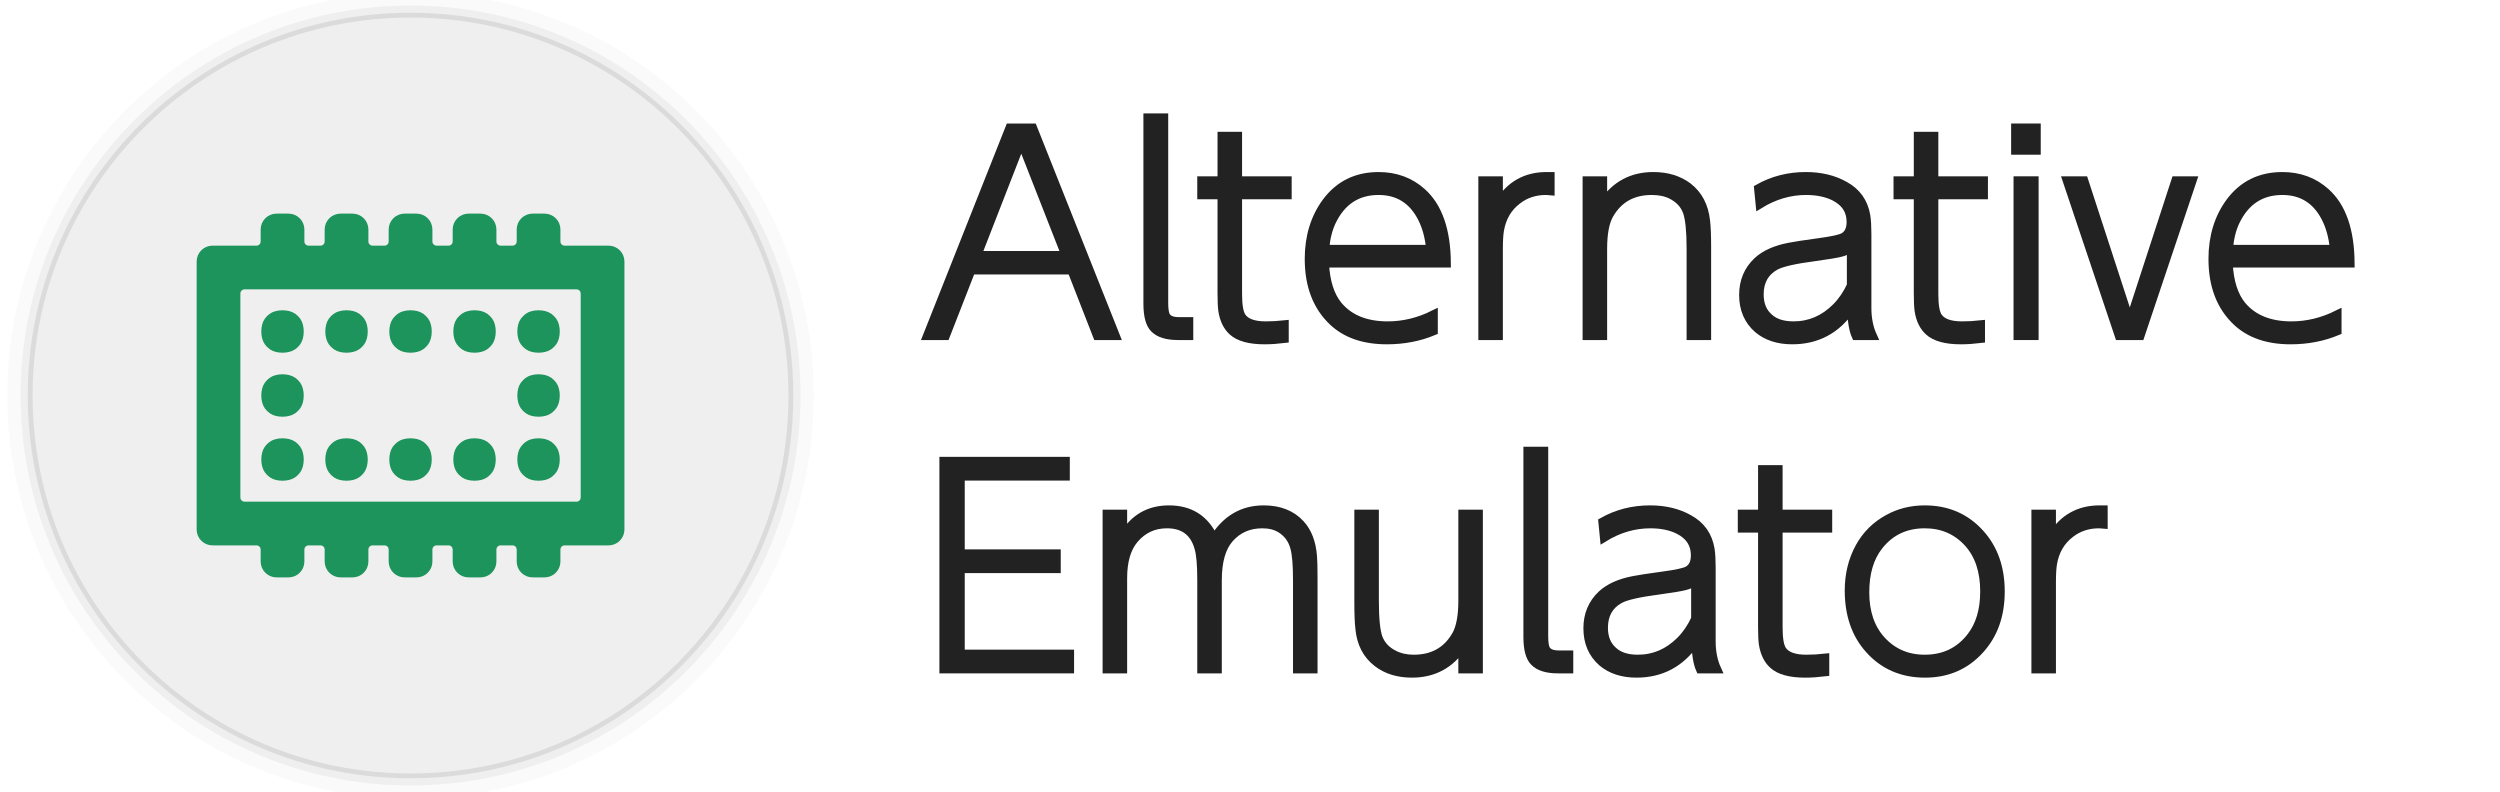
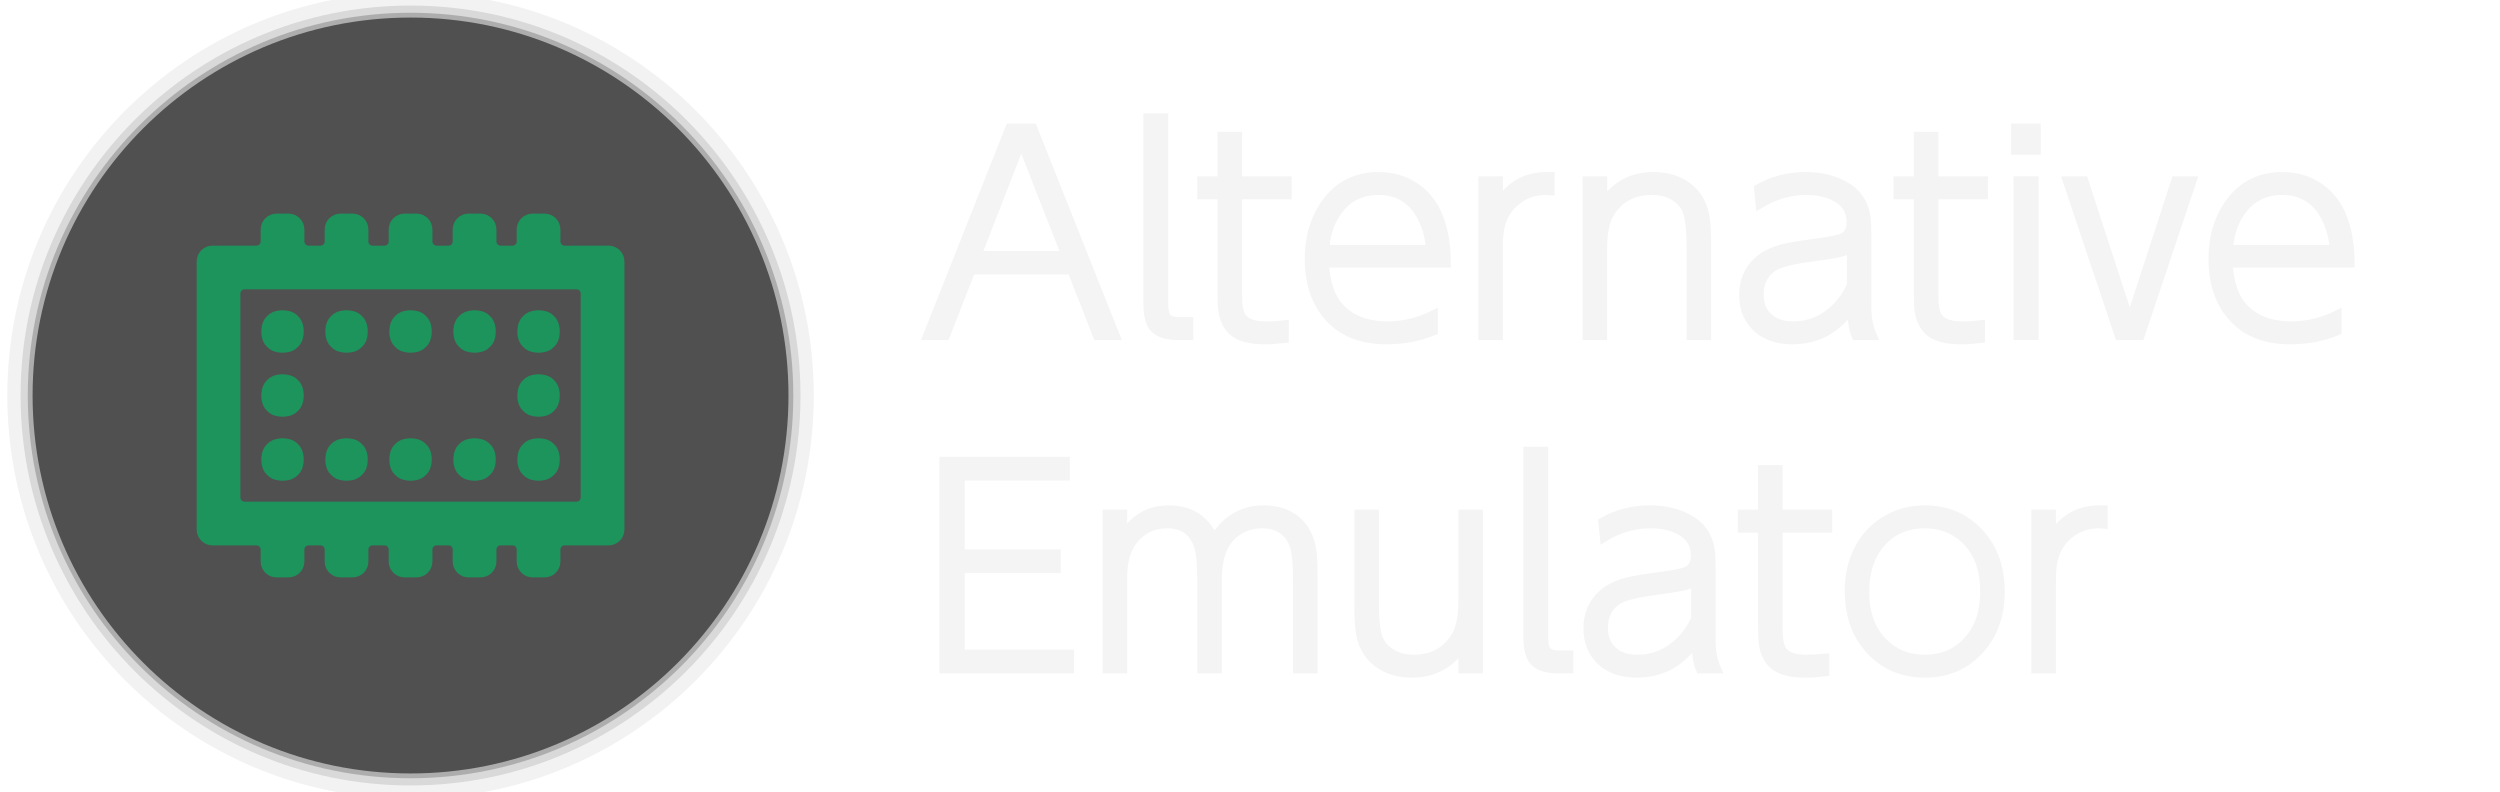
<svg xmlns="http://www.w3.org/2000/svg" width="1024" height="324" viewBox="0 0 661.458 209.021" version="1.1" id="svg83">
  <g id="layer1" style="opacity:1">
-     <circle id="path31-3" cx="108.621" cy="104.51" style="fill:#a1a1a1;fill-opacity:0.25;stroke-width:0.306" r="101.271" />
+     <circle id="path31-3" cx="108.621" cy="104.51" style="fill:#2d2d2d;fill-opacity:0.25;stroke-width:0.306" r="101.271" />
  </g>
  <g id="g880" style="opacity:1">
-     <circle id="circle878" cx="108.621" cy="104.51" style="fill:#a1a1a1;fill-opacity:0.125;stroke-width:0.312" r="103.172" />
+     <circle id="circle878" cx="108.621" cy="104.51" style="fill:#2d2d2d;fill-opacity:0.125;stroke-width:0.312" r="103.172" />
  </g>
  <g id="g884" style="opacity:1">
-     <circle id="circle882" cx="108.621" cy="104.51" style="fill:#a1a1a1;fill-opacity:0.062;stroke-width:0.323" r="106.686" />
+     <circle id="circle882" cx="108.621" cy="104.51" style="fill:#2d2d2d;fill-opacity:0.062;stroke-width:0.323" r="106.686" />
  </g>
  <g id="layer3" style="opacity:1" />
  <g id="layer2" style="opacity:1" />
  <g id="layer4">
    <g aria-label="Alternative Emulator " id="text867" style="font-size:63.5px;line-height:1.25;font-family:'Nintendo Switch UI';-inkscape-font-specification:'Nintendo Switch UI';stroke-width:2.117;stroke-miterlimit:4;stroke-dasharray:none">
-       <path d="M 283.475,71.42 H 257.017 l -6.773,17.357 h -5.009 l 21.872,-55.174 h 6.209 l 21.943,55.174 h -5.009 z M 281.853,67.328 270.211,37.624 258.64,67.328 Z" style="font-size:70.556px;fill:#222222;fill-opacity:1;stroke:#222222;stroke-width:2.117;stroke-miterlimit:4;stroke-dasharray:none;stroke-opacity:1" id="path916" />
-       <path d="m 314.661,84.825 v 3.951 h -2.963 q -4.445,0 -6.35,-1.976 -1.764,-1.764 -1.764,-6.632 V 30.921 h 4.445 v 49.036 q 0,2.822 0.635,3.669 0.847,1.199 3.175,1.199 z" style="font-size:70.556px;fill:#222222;fill-opacity:1;stroke:#222222;stroke-width:2.117;stroke-miterlimit:4;stroke-dasharray:none;stroke-opacity:1" id="path918" />
-       <path d="M 323.198,47.572 V 35.789 h 4.374 v 11.783 h 13.123 v 3.951 h -13.123 v 26.106 q 0,4.586 1.058,6.068 1.552,2.258 6.279,2.258 2.469,0 5.009,-0.282 v 3.881 q -2.893,0.353 -5.292,0.353 -5.997,0 -8.537,-2.328 -2.117,-1.905 -2.681,-5.503 -0.212,-1.482 -0.212,-4.586 V 51.523 h -5.362 v -3.951 z" style="font-size:70.556px;fill:#222222;fill-opacity:1;stroke:#222222;stroke-width:2.117;stroke-miterlimit:4;stroke-dasharray:none;stroke-opacity:1" id="path920" />
-       <path d="m 379.36,87.507 q -5.715,2.399 -12.418,2.399 -9.102,0 -14.323,-4.939 -6.35,-5.997 -6.35,-16.581 0,-8.89 4.657,-15.169 5.08,-6.773 13.829,-6.773 6.773,0 11.501,4.233 6.491,5.786 6.562,18.909 h -32.244 q 0.353,7.197 3.528,11.077 4.445,5.292 13.053,5.292 6.279,0 12.206,-2.963 z M 350.644,65.705 h 27.728 q -0.423,-4.798 -2.328,-8.396 -3.669,-6.914 -11.289,-6.914 -8.537,0 -12.418,8.255 -1.411,3.104 -1.693,7.056 z" style="font-size:70.556px;fill:#222222;fill-opacity:1;stroke:#222222;stroke-width:2.117;stroke-miterlimit:4;stroke-dasharray:none;stroke-opacity:1" id="path922" />
-       <path d="m 396.576,88.777 h -4.374 V 47.572 h 4.374 v 5.997 q 4.374,-7.126 12.629,-7.126 0.423,0 1.058,0 v 4.022 q -0.706,-0.071 -1.199,-0.071 -4.374,0 -7.549,2.469 -3.81,2.893 -4.657,7.973 -0.282,1.693 -0.282,4.868 z" style="font-size:70.556px;fill:#222222;fill-opacity:1;stroke:#222222;stroke-width:2.117;stroke-miterlimit:4;stroke-dasharray:none;stroke-opacity:1" id="path924" />
-       <path d="m 424.163,88.777 h -4.374 V 47.572 h 4.374 v 5.997 q 4.798,-7.126 13.264,-7.126 5.503,0 9.243,2.822 4.092,3.175 4.727,9.031 0.282,2.399 0.282,6.914 V 88.777 h -4.374 V 65.705 q 0,-7.056 -0.988,-9.807 -1.058,-2.893 -4.163,-4.445 -2.117,-1.058 -5.151,-1.058 -7.549,0 -11.148,6.279 -1.693,2.963 -1.693,9.031 z" style="font-size:70.556px;fill:#222222;fill-opacity:1;stroke:#222222;stroke-width:2.117;stroke-miterlimit:4;stroke-dasharray:none;stroke-opacity:1" id="path926" />
-       <path d="m 489.709,81.65 q -5.715,8.255 -15.522,8.255 -5.574,0 -9.102,-2.963 -3.881,-3.387 -3.881,-9.031 0,-5.433 3.739,-8.961 2.963,-2.752 8.467,-3.81 2.117,-0.423 7.832,-1.199 5.221,-0.706 6.491,-1.411 1.905,-1.058 1.905,-3.951 0,-4.445 -4.304,-6.632 -3.104,-1.552 -7.479,-1.552 -6.421,0 -12.277,3.598 l -0.423,-4.304 q 5.715,-3.246 12.629,-3.246 5.927,0 10.301,2.469 4.798,2.611 5.715,8.043 0.282,1.905 0.282,4.868 v 19.544 q 0,4.163 1.482,7.408 h -4.586 q -0.988,-2.187 -1.27,-7.126 z m 0,-6.279 v -9.807 q -1.27,0.847 -2.681,1.199 -1.623,0.423 -6.773,1.129 -8.114,1.058 -10.513,2.399 -4.163,2.328 -4.163,7.479 0,3.951 2.54,6.138 2.258,2.046 6.421,2.046 6.421,0 11.218,-4.798 2.399,-2.399 3.951,-5.786 z" style="font-size:70.556px;fill:#222222;fill-opacity:1;stroke:#222222;stroke-width:2.117;stroke-miterlimit:4;stroke-dasharray:none;stroke-opacity:1" id="path928" />
-       <path d="M 507.418,47.572 V 35.789 h 4.374 v 11.783 h 13.123 v 3.951 h -13.123 v 26.106 q 0,4.586 1.058,6.068 1.552,2.258 6.279,2.258 2.469,0 5.009,-0.282 v 3.881 q -2.893,0.353 -5.292,0.353 -5.997,0 -8.537,-2.328 -2.117,-1.905 -2.681,-5.503 -0.212,-1.482 -0.212,-4.586 V 51.523 h -5.362 v -3.951 z" style="font-size:70.556px;fill:#222222;fill-opacity:1;stroke:#222222;stroke-width:2.117;stroke-miterlimit:4;stroke-dasharray:none;stroke-opacity:1" id="path930" />
-       <path d="m 538.886,33.602 v 6.138 h -5.715 v -6.138 z m -0.564,13.97 V 88.777 h -4.516 V 47.572 Z" style="font-size:70.556px;fill:#222222;fill-opacity:1;stroke:#222222;stroke-width:2.117;stroke-miterlimit:4;stroke-dasharray:none;stroke-opacity:1" id="path932" />
-       <path d="m 563.51,84.614 12.065,-37.042 h 4.586 l -13.829,41.204 h -5.715 l -13.829,-41.204 h 4.657 z" style="font-size:70.556px;fill:#222222;fill-opacity:1;stroke:#222222;stroke-width:2.117;stroke-miterlimit:4;stroke-dasharray:none;stroke-opacity:1" id="path934" />
-       <path d="m 618.473,87.507 q -5.715,2.399 -12.418,2.399 -9.102,0 -14.323,-4.939 -6.35,-5.997 -6.35,-16.581 0,-8.89 4.657,-15.169 5.08,-6.773 13.829,-6.773 6.773,0 11.501,4.233 6.491,5.786 6.562,18.909 h -32.244 q 0.353,7.197 3.528,11.077 4.445,5.292 13.053,5.292 6.279,0 12.206,-2.963 z M 589.757,65.705 h 27.728 q -0.423,-4.798 -2.328,-8.396 -3.669,-6.914 -11.289,-6.914 -8.537,0 -12.418,8.255 -1.411,3.104 -1.693,7.056 z" style="font-size:70.556px;fill:#222222;fill-opacity:1;stroke:#222222;stroke-width:2.117;stroke-miterlimit:4;stroke-dasharray:none;stroke-opacity:1" id="path936" />
-       <path d="m 254.195,146.279 h 25.4 v 4.163 h -25.4 v 22.366 h 28.928 v 4.163 h -33.514 v -55.174 h 32.385 v 4.163 h -27.799 z" style="font-size:70.556px;fill:#222222;fill-opacity:1;stroke:#222222;stroke-width:2.117;stroke-miterlimit:4;stroke-dasharray:none;stroke-opacity:1" id="path938" />
-       <path d="m 322.21,176.971 h -4.374 v -23.707 q 0,-6.068 -0.776,-8.537 -1.764,-6.138 -8.326,-6.138 -5.221,0 -8.608,4.022 -2.963,3.528 -2.963,10.231 v 24.13 h -4.374 v -41.204 h 4.374 v 5.997 q 4.092,-7.126 12.136,-7.126 8.396,0 11.924,7.62 4.798,-7.62 13.123,-7.62 6.209,0 9.737,3.81 2.893,3.104 3.316,8.608 0.141,1.764 0.141,5.503 v 24.412 h -4.374 V 153.335 q 0,-5.997 -0.706,-8.537 -0.847,-3.246 -3.669,-5.009 -1.976,-1.199 -4.798,-1.199 -5.292,0 -8.608,3.739 -3.175,3.528 -3.175,11.077 z" style="font-size:70.556px;fill:#222222;fill-opacity:1;stroke:#222222;stroke-width:2.117;stroke-miterlimit:4;stroke-dasharray:none;stroke-opacity:1" id="path940" />
-       <path d="m 386.91,135.767 h 4.374 v 41.204 h -4.374 v -5.997 q -4.798,7.126 -13.335,7.126 -5.503,0 -9.172,-2.822 -4.163,-3.175 -4.727,-9.031 -0.282,-2.399 -0.282,-6.914 v -23.566 h 4.374 v 23.072 q 0,7.056 0.988,9.807 1.129,2.893 4.163,4.374 2.187,1.129 5.151,1.129 7.549,0 11.148,-6.279 1.693,-3.034 1.693,-9.031 z" style="font-size:70.556px;fill:#222222;fill-opacity:1;stroke:#222222;stroke-width:2.117;stroke-miterlimit:4;stroke-dasharray:none;stroke-opacity:1" id="path942" />
-       <path d="m 415.202,173.02 v 3.951 h -2.963 q -4.445,0 -6.35,-1.976 -1.764,-1.764 -1.764,-6.632 v -49.248 h 4.445 v 49.036 q 0,2.822 0.635,3.669 0.847,1.199 3.175,1.199 z" style="font-size:70.556px;fill:#222222;fill-opacity:1;stroke:#222222;stroke-width:2.117;stroke-miterlimit:4;stroke-dasharray:none;stroke-opacity:1" id="path944" />
-       <path d="m 448.505,169.845 q -5.715,8.255 -15.522,8.255 -5.574,0 -9.102,-2.963 -3.881,-3.387 -3.881,-9.031 0,-5.433 3.739,-8.961 2.963,-2.752 8.467,-3.81 2.117,-0.423 7.832,-1.199 5.221,-0.706 6.491,-1.411 1.905,-1.058 1.905,-3.951 0,-4.445 -4.304,-6.632 -3.104,-1.552 -7.479,-1.552 -6.421,0 -12.277,3.598 l -0.423,-4.304 q 5.715,-3.246 12.629,-3.246 5.927,0 10.301,2.469 4.798,2.611 5.715,8.043 0.282,1.905 0.282,4.868 v 19.544 q 0,4.163 1.482,7.408 h -4.586 q -0.988,-2.187 -1.27,-7.126 z m 0,-6.279 v -9.807 q -1.27,0.847 -2.681,1.199 -1.623,0.423 -6.773,1.129 -8.114,1.058 -10.513,2.399 -4.163,2.328 -4.163,7.479 0,3.951 2.54,6.138 2.258,2.046 6.421,2.046 6.421,0 11.218,-4.798 2.399,-2.399 3.951,-5.786 z" style="font-size:70.556px;fill:#222222;fill-opacity:1;stroke:#222222;stroke-width:2.117;stroke-miterlimit:4;stroke-dasharray:none;stroke-opacity:1" id="path946" />
-       <path d="m 466.214,135.767 v -11.783 h 4.374 v 11.783 h 13.123 v 3.951 h -13.123 v 26.106 q 0,4.586 1.058,6.068 1.552,2.258 6.279,2.258 2.469,0 5.009,-0.282 v 3.881 q -2.893,0.353 -5.292,0.353 -5.997,0 -8.537,-2.328 -2.117,-1.905 -2.681,-5.503 -0.212,-1.482 -0.212,-4.586 v -25.964 h -5.362 v -3.951 z" style="font-size:70.556px;fill:#222222;fill-opacity:1;stroke:#222222;stroke-width:2.117;stroke-miterlimit:4;stroke-dasharray:none;stroke-opacity:1" id="path948" />
-       <path d="m 509.253,134.638 q 8.961,0 14.676,6.35 5.433,5.997 5.433,15.381 0,9.384 -5.433,15.381 -5.715,6.35 -14.605,6.35 -9.031,0 -14.746,-6.35 -5.433,-5.997 -5.433,-15.663 0,-6.35 2.822,-11.501 2.681,-4.868 7.62,-7.549 4.374,-2.399 9.666,-2.399 z m 0,3.951 q -7.62,0 -12.136,5.786 -3.598,4.586 -3.598,12.206 0,7.832 4.233,12.559 4.516,5.009 11.501,5.009 7.62,0 12.136,-5.786 3.598,-4.586 3.598,-11.994 0,-8.043 -4.233,-12.771 -4.516,-5.009 -11.501,-5.009 z" style="font-size:70.556px;fill:#222222;fill-opacity:1;stroke:#222222;stroke-width:2.117;stroke-miterlimit:4;stroke-dasharray:none;stroke-opacity:1" id="path950" />
-       <path d="m 542.908,176.971 h -4.374 v -41.204 h 4.374 v 5.997 q 4.374,-7.126 12.629,-7.126 0.423,0 1.058,0 v 4.022 q -0.706,-0.07 -1.199,-0.07 -4.374,0 -7.549,2.469 -3.81,2.893 -4.657,7.973 -0.282,1.693 -0.282,4.868 z" style="font-size:70.556px;fill:#222222;fill-opacity:1;stroke:#222222;stroke-width:2.117;stroke-miterlimit:4;stroke-dasharray:none;stroke-opacity:1" id="path952" />
+       <path d="M 283.475,71.42 H 257.017 l -6.773,17.357 h -5.009 l 21.872,-55.174 h 6.209 l 21.943,55.174 h -5.009 z M 281.853,67.328 270.211,37.624 258.64,67.328 Z" style="font-size:70.556px;fill:#f4f4f4;fill-opacity:1;stroke:#f4f4f4;stroke-width:2.117;stroke-miterlimit:4;stroke-dasharray:none;stroke-opacity:1" id="path916" />
+       <path d="m 314.661,84.825 v 3.951 h -2.963 q -4.445,0 -6.35,-1.976 -1.764,-1.764 -1.764,-6.632 V 30.921 h 4.445 v 49.036 q 0,2.822 0.635,3.669 0.847,1.199 3.175,1.199 z" style="font-size:70.556px;fill:#f4f4f4;fill-opacity:1;stroke:#f4f4f4;stroke-width:2.117;stroke-miterlimit:4;stroke-dasharray:none;stroke-opacity:1" id="path918" />
+       <path d="M 323.198,47.572 V 35.789 h 4.374 v 11.783 h 13.123 v 3.951 h -13.123 v 26.106 q 0,4.586 1.058,6.068 1.552,2.258 6.279,2.258 2.469,0 5.009,-0.282 v 3.881 q -2.893,0.353 -5.292,0.353 -5.997,0 -8.537,-2.328 -2.117,-1.905 -2.681,-5.503 -0.212,-1.482 -0.212,-4.586 V 51.523 h -5.362 v -3.951 z" style="font-size:70.556px;fill:#f4f4f4;fill-opacity:1;stroke:#f4f4f4;stroke-width:2.117;stroke-miterlimit:4;stroke-dasharray:none;stroke-opacity:1" id="path920" />
+       <path d="m 379.36,87.507 q -5.715,2.399 -12.418,2.399 -9.102,0 -14.323,-4.939 -6.35,-5.997 -6.35,-16.581 0,-8.89 4.657,-15.169 5.08,-6.773 13.829,-6.773 6.773,0 11.501,4.233 6.491,5.786 6.562,18.909 h -32.244 q 0.353,7.197 3.528,11.077 4.445,5.292 13.053,5.292 6.279,0 12.206,-2.963 z M 350.644,65.705 h 27.728 q -0.423,-4.798 -2.328,-8.396 -3.669,-6.914 -11.289,-6.914 -8.537,0 -12.418,8.255 -1.411,3.104 -1.693,7.056 z" style="font-size:70.556px;fill:#f4f4f4;fill-opacity:1;stroke:#f4f4f4;stroke-width:2.117;stroke-miterlimit:4;stroke-dasharray:none;stroke-opacity:1" id="path922" />
+       <path d="m 396.576,88.777 h -4.374 V 47.572 h 4.374 v 5.997 q 4.374,-7.126 12.629,-7.126 0.423,0 1.058,0 v 4.022 q -0.706,-0.071 -1.199,-0.071 -4.374,0 -7.549,2.469 -3.81,2.893 -4.657,7.973 -0.282,1.693 -0.282,4.868 z" style="font-size:70.556px;fill:#f4f4f4;fill-opacity:1;stroke:#f4f4f4;stroke-width:2.117;stroke-miterlimit:4;stroke-dasharray:none;stroke-opacity:1" id="path924" />
+       <path d="m 424.163,88.777 h -4.374 V 47.572 h 4.374 v 5.997 q 4.798,-7.126 13.264,-7.126 5.503,0 9.243,2.822 4.092,3.175 4.727,9.031 0.282,2.399 0.282,6.914 V 88.777 h -4.374 V 65.705 q 0,-7.056 -0.988,-9.807 -1.058,-2.893 -4.163,-4.445 -2.117,-1.058 -5.151,-1.058 -7.549,0 -11.148,6.279 -1.693,2.963 -1.693,9.031 z" style="font-size:70.556px;fill:#f4f4f4;fill-opacity:1;stroke:#f4f4f4;stroke-width:2.117;stroke-miterlimit:4;stroke-dasharray:none;stroke-opacity:1" id="path926" />
+       <path d="m 489.709,81.65 q -5.715,8.255 -15.522,8.255 -5.574,0 -9.102,-2.963 -3.881,-3.387 -3.881,-9.031 0,-5.433 3.739,-8.961 2.963,-2.752 8.467,-3.81 2.117,-0.423 7.832,-1.199 5.221,-0.706 6.491,-1.411 1.905,-1.058 1.905,-3.951 0,-4.445 -4.304,-6.632 -3.104,-1.552 -7.479,-1.552 -6.421,0 -12.277,3.598 l -0.423,-4.304 q 5.715,-3.246 12.629,-3.246 5.927,0 10.301,2.469 4.798,2.611 5.715,8.043 0.282,1.905 0.282,4.868 v 19.544 q 0,4.163 1.482,7.408 h -4.586 q -0.988,-2.187 -1.27,-7.126 z m 0,-6.279 v -9.807 q -1.27,0.847 -2.681,1.199 -1.623,0.423 -6.773,1.129 -8.114,1.058 -10.513,2.399 -4.163,2.328 -4.163,7.479 0,3.951 2.54,6.138 2.258,2.046 6.421,2.046 6.421,0 11.218,-4.798 2.399,-2.399 3.951,-5.786 z" style="font-size:70.556px;fill:#f4f4f4;fill-opacity:1;stroke:#f4f4f4;stroke-width:2.117;stroke-miterlimit:4;stroke-dasharray:none;stroke-opacity:1" id="path928" />
+       <path d="M 507.418,47.572 V 35.789 h 4.374 v 11.783 h 13.123 v 3.951 h -13.123 v 26.106 q 0,4.586 1.058,6.068 1.552,2.258 6.279,2.258 2.469,0 5.009,-0.282 v 3.881 q -2.893,0.353 -5.292,0.353 -5.997,0 -8.537,-2.328 -2.117,-1.905 -2.681,-5.503 -0.212,-1.482 -0.212,-4.586 V 51.523 h -5.362 v -3.951 z" style="font-size:70.556px;fill:#f4f4f4;fill-opacity:1;stroke:#f4f4f4;stroke-width:2.117;stroke-miterlimit:4;stroke-dasharray:none;stroke-opacity:1" id="path930" />
+       <path d="m 538.886,33.602 v 6.138 h -5.715 v -6.138 z m -0.564,13.97 V 88.777 h -4.516 V 47.572 Z" style="font-size:70.556px;fill:#f4f4f4;fill-opacity:1;stroke:#f4f4f4;stroke-width:2.117;stroke-miterlimit:4;stroke-dasharray:none;stroke-opacity:1" id="path932" />
+       <path d="m 563.51,84.614 12.065,-37.042 h 4.586 l -13.829,41.204 h -5.715 l -13.829,-41.204 h 4.657 z" style="font-size:70.556px;fill:#f4f4f4;fill-opacity:1;stroke:#f4f4f4;stroke-width:2.117;stroke-miterlimit:4;stroke-dasharray:none;stroke-opacity:1" id="path934" />
+       <path d="m 618.473,87.507 q -5.715,2.399 -12.418,2.399 -9.102,0 -14.323,-4.939 -6.35,-5.997 -6.35,-16.581 0,-8.89 4.657,-15.169 5.08,-6.773 13.829,-6.773 6.773,0 11.501,4.233 6.491,5.786 6.562,18.909 h -32.244 q 0.353,7.197 3.528,11.077 4.445,5.292 13.053,5.292 6.279,0 12.206,-2.963 z M 589.757,65.705 h 27.728 q -0.423,-4.798 -2.328,-8.396 -3.669,-6.914 -11.289,-6.914 -8.537,0 -12.418,8.255 -1.411,3.104 -1.693,7.056 z" style="font-size:70.556px;fill:#f4f4f4;fill-opacity:1;stroke:#f4f4f4;stroke-width:2.117;stroke-miterlimit:4;stroke-dasharray:none;stroke-opacity:1" id="path936" />
+       <path d="m 254.195,146.279 h 25.4 v 4.163 h -25.4 v 22.366 h 28.928 v 4.163 h -33.514 v -55.174 h 32.385 v 4.163 h -27.799 z" style="font-size:70.556px;fill:#f4f4f4;fill-opacity:1;stroke:#f4f4f4;stroke-width:2.117;stroke-miterlimit:4;stroke-dasharray:none;stroke-opacity:1" id="path938" />
+       <path d="m 322.21,176.971 h -4.374 v -23.707 q 0,-6.068 -0.776,-8.537 -1.764,-6.138 -8.326,-6.138 -5.221,0 -8.608,4.022 -2.963,3.528 -2.963,10.231 v 24.13 h -4.374 v -41.204 h 4.374 v 5.997 q 4.092,-7.126 12.136,-7.126 8.396,0 11.924,7.62 4.798,-7.62 13.123,-7.62 6.209,0 9.737,3.81 2.893,3.104 3.316,8.608 0.141,1.764 0.141,5.503 v 24.412 h -4.374 V 153.335 q 0,-5.997 -0.706,-8.537 -0.847,-3.246 -3.669,-5.009 -1.976,-1.199 -4.798,-1.199 -5.292,0 -8.608,3.739 -3.175,3.528 -3.175,11.077 z" style="font-size:70.556px;fill:#f4f4f4;fill-opacity:1;stroke:#f4f4f4;stroke-width:2.117;stroke-miterlimit:4;stroke-dasharray:none;stroke-opacity:1" id="path940" />
+       <path d="m 386.91,135.767 h 4.374 v 41.204 h -4.374 v -5.997 q -4.798,7.126 -13.335,7.126 -5.503,0 -9.172,-2.822 -4.163,-3.175 -4.727,-9.031 -0.282,-2.399 -0.282,-6.914 v -23.566 h 4.374 v 23.072 q 0,7.056 0.988,9.807 1.129,2.893 4.163,4.374 2.187,1.129 5.151,1.129 7.549,0 11.148,-6.279 1.693,-3.034 1.693,-9.031 z" style="font-size:70.556px;fill:#f4f4f4;fill-opacity:1;stroke:#f4f4f4;stroke-width:2.117;stroke-miterlimit:4;stroke-dasharray:none;stroke-opacity:1" id="path942" />
+       <path d="m 415.202,173.02 v 3.951 h -2.963 q -4.445,0 -6.35,-1.976 -1.764,-1.764 -1.764,-6.632 v -49.248 h 4.445 v 49.036 q 0,2.822 0.635,3.669 0.847,1.199 3.175,1.199 z" style="font-size:70.556px;fill:#f4f4f4;fill-opacity:1;stroke:#f4f4f4;stroke-width:2.117;stroke-miterlimit:4;stroke-dasharray:none;stroke-opacity:1" id="path944" />
+       <path d="m 448.505,169.845 q -5.715,8.255 -15.522,8.255 -5.574,0 -9.102,-2.963 -3.881,-3.387 -3.881,-9.031 0,-5.433 3.739,-8.961 2.963,-2.752 8.467,-3.81 2.117,-0.423 7.832,-1.199 5.221,-0.706 6.491,-1.411 1.905,-1.058 1.905,-3.951 0,-4.445 -4.304,-6.632 -3.104,-1.552 -7.479,-1.552 -6.421,0 -12.277,3.598 l -0.423,-4.304 q 5.715,-3.246 12.629,-3.246 5.927,0 10.301,2.469 4.798,2.611 5.715,8.043 0.282,1.905 0.282,4.868 v 19.544 q 0,4.163 1.482,7.408 h -4.586 q -0.988,-2.187 -1.27,-7.126 z m 0,-6.279 v -9.807 q -1.27,0.847 -2.681,1.199 -1.623,0.423 -6.773,1.129 -8.114,1.058 -10.513,2.399 -4.163,2.328 -4.163,7.479 0,3.951 2.54,6.138 2.258,2.046 6.421,2.046 6.421,0 11.218,-4.798 2.399,-2.399 3.951,-5.786 z" style="font-size:70.556px;fill:#f4f4f4;fill-opacity:1;stroke:#f4f4f4;stroke-width:2.117;stroke-miterlimit:4;stroke-dasharray:none;stroke-opacity:1" id="path946" />
+       <path d="m 466.214,135.767 v -11.783 h 4.374 v 11.783 h 13.123 v 3.951 h -13.123 v 26.106 q 0,4.586 1.058,6.068 1.552,2.258 6.279,2.258 2.469,0 5.009,-0.282 v 3.881 q -2.893,0.353 -5.292,0.353 -5.997,0 -8.537,-2.328 -2.117,-1.905 -2.681,-5.503 -0.212,-1.482 -0.212,-4.586 v -25.964 h -5.362 v -3.951 z" style="font-size:70.556px;fill:#f4f4f4;fill-opacity:1;stroke:#f4f4f4;stroke-width:2.117;stroke-miterlimit:4;stroke-dasharray:none;stroke-opacity:1" id="path948" />
+       <path d="m 509.253,134.638 q 8.961,0 14.676,6.35 5.433,5.997 5.433,15.381 0,9.384 -5.433,15.381 -5.715,6.35 -14.605,6.35 -9.031,0 -14.746,-6.35 -5.433,-5.997 -5.433,-15.663 0,-6.35 2.822,-11.501 2.681,-4.868 7.62,-7.549 4.374,-2.399 9.666,-2.399 z m 0,3.951 q -7.62,0 -12.136,5.786 -3.598,4.586 -3.598,12.206 0,7.832 4.233,12.559 4.516,5.009 11.501,5.009 7.62,0 12.136,-5.786 3.598,-4.586 3.598,-11.994 0,-8.043 -4.233,-12.771 -4.516,-5.009 -11.501,-5.009 z" style="font-size:70.556px;fill:#f4f4f4;fill-opacity:1;stroke:#f4f4f4;stroke-width:2.117;stroke-miterlimit:4;stroke-dasharray:none;stroke-opacity:1" id="path950" />
+       <path d="m 542.908,176.971 h -4.374 v -41.204 h 4.374 v 5.997 q 4.374,-7.126 12.629,-7.126 0.423,0 1.058,0 v 4.022 q -0.706,-0.07 -1.199,-0.07 -4.374,0 -7.549,2.469 -3.81,2.893 -4.657,7.973 -0.282,1.693 -0.282,4.868 z" style="font-size:70.556px;fill:#f4f4f4;fill-opacity:1;stroke:#f4f4f4;stroke-width:2.117;stroke-miterlimit:4;stroke-dasharray:none;stroke-opacity:1" id="path952" />
    </g>
-     <circle id="path31" cx="108.621" cy="104.51" style="fill:#efefef;fill-opacity:1;stroke-width:0.303" r="100" />
+     <circle id="path31" cx="108.621" cy="104.51" style="fill:#505050;fill-opacity:1;stroke-width:0.303" r="100" />
    <path d="m 70.517,60.585 v 3.176 a 2.646,2.646 135 0 1 -2.646,2.646 H 56.227 a 2.646,2.646 135 0 0 -2.646,2.646 v 70.917 a 2.646,2.646 45 0 0 2.646,2.646 h 11.643 a 2.646,2.646 45 0 1 2.646,2.646 v 3.176 a 2.646,2.646 45 0 0 2.646,2.646 l 3.176,0 a 2.646,2.646 135 0 0 2.646,-2.646 l 0,-3.176 a 2.646,2.646 135 0 1 2.646,-2.646 h 3.176 a 2.646,2.646 45 0 1 2.646,2.646 v 3.176 a 2.646,2.646 45 0 0 2.646,2.646 h 3.176 a 2.646,2.646 135 0 0 2.646,-2.646 v -3.176 a 2.646,2.646 135 0 1 2.646,-2.646 h 3.176 a 2.646,2.646 45 0 1 2.646,2.646 l 0,3.176 a 2.646,2.646 45 0 0 2.646,2.646 h 3.176 a 2.646,2.646 135 0 0 2.646,-2.646 v -3.176 a 2.646,2.646 135 0 1 2.646,-2.646 h 3.176 a 2.646,2.646 45 0 1 2.646,2.646 v 3.176 a 2.646,2.646 45 0 0 2.646,2.646 h 3.176 a 2.646,2.646 135 0 0 2.646,-2.646 v -3.176 a 2.646,2.646 135 0 1 2.646,-2.646 h 3.176 a 2.646,2.646 45 0 1 2.646,2.646 v 3.176 a 2.646,2.646 45 0 0 2.646,2.646 h 3.176 a 2.646,2.646 135 0 0 2.646,-2.646 l 0,-3.176 a 2.646,2.646 135 0 1 2.646,-2.646 h 11.644 a 2.646,2.646 135 0 0 2.646,-2.646 l 0,-70.917 a 2.646,2.646 45 0 0 -2.646,-2.646 h -11.644 a 2.646,2.646 45 0 1 -2.646,-2.646 v -3.176 a 2.646,2.646 45 0 0 -2.646,-2.646 h -3.176 a 2.646,2.646 135 0 0 -2.646,2.646 v 3.176 a 2.646,2.646 135 0 1 -2.646,2.646 l -3.176,0 a 2.646,2.646 45 0 1 -2.646,-2.646 v -3.176 a 2.646,2.646 45 0 0 -2.646,-2.646 l -3.176,0 a 2.646,2.646 135 0 0 -2.646,2.646 v 3.176 a 2.646,2.646 135 0 1 -2.646,2.646 h -3.176 a 2.646,2.646 45 0 1 -2.646,-2.646 v -3.176 a 2.646,2.646 45 0 0 -2.646,-2.646 l -3.176,0 a 2.646,2.646 135 0 0 -2.646,2.646 v 3.176 a 2.646,2.646 135 0 1 -2.646,2.646 h -3.176 a 2.646,2.646 45 0 1 -2.646,-2.646 v -3.176 a 2.646,2.646 45 0 0 -2.646,-2.646 h -3.176 a 2.646,2.646 135 0 0 -2.646,2.646 v 3.176 a 2.646,2.646 135 0 1 -2.646,2.646 H 81.63 A 2.646,2.646 45 0 1 78.984,63.761 V 60.585 A 2.646,2.646 45 0 0 76.338,57.939 H 73.162 a 2.646,2.646 135 0 0 -2.646,2.646 z m -5.822,14.289 h 87.852 a 2.646,2.646 45 0 1 2.646,2.646 v 53.981 a 2.646,2.646 135 0 1 -2.646,2.646 H 64.695 a 2.646,2.646 45 0 1 -2.646,-2.646 V 77.52 a 2.646,2.646 135 0 1 2.646,-2.646 z m 7.58,9.27 c -0.367,0.266 -0.69,0.589 -0.955,0.955 -0.843,1.164 -0.843,3.787 -2.03e-4,4.951 0.266,0.367 0.589,0.69 0.955,0.956 1.164,0.843 3.787,0.843 4.951,1.04e-4 0.367,-0.266 0.69,-0.589 0.955,-0.955 0.843,-1.164 0.843,-3.787 6.3e-5,-4.951 -0.266,-0.367 -0.588,-0.69 -0.955,-0.955 -1.164,-0.843 -3.787,-0.843 -4.951,-1.62e-4 z m 16.935,3e-5 c -0.367,0.266 -0.69,0.588 -0.955,0.955 -0.843,1.164 -0.843,3.787 -2.03e-4,4.951 0.266,0.367 0.589,0.69 0.955,0.955 1.164,0.843 3.787,0.843 4.951,1.34e-4 0.367,-0.266 0.69,-0.589 0.955,-0.955 0.843,-1.164 0.843,-3.787 6.3e-5,-4.951 -0.266,-0.367 -0.588,-0.69 -0.955,-0.955 -1.164,-0.843 -3.787,-0.843 -4.951,-1.32e-4 z m 16.935,4e-5 c -0.367,0.266 -0.69,0.588 -0.955,0.955 -0.843,1.164 -0.843,3.787 -2e-4,4.951 0.266,0.367 0.589,0.69 0.955,0.955 1.164,0.843 3.787,0.843 4.951,2.03e-4 0.367,-0.266 0.69,-0.589 0.956,-0.955 0.843,-1.164 0.843,-3.787 6e-5,-4.951 -0.266,-0.367 -0.589,-0.69 -0.955,-0.955 -1.164,-0.843 -3.787,-0.843 -4.951,-6.4e-5 z m 16.935,-6.5e-5 c -0.367,0.266 -0.69,0.589 -0.955,0.955 -0.843,1.164 -0.843,3.787 -2e-4,4.951 0.266,0.367 0.589,0.69 0.955,0.956 1.164,0.843 3.787,0.843 4.951,1.12e-4 0.367,-0.266 0.69,-0.589 0.955,-0.955 0.843,-1.164 0.843,-3.787 7e-5,-4.951 -0.266,-0.367 -0.589,-0.69 -0.955,-0.955 -1.164,-0.843 -3.787,-0.843 -4.951,-1.54e-4 z m 16.935,2.3e-5 c -0.367,0.266 -0.69,0.588 -0.955,0.955 -0.843,1.164 -0.843,3.787 -2e-4,4.951 0.266,0.367 0.589,0.69 0.955,0.955 1.164,0.843 3.787,0.843 4.951,1.33e-4 0.367,-0.266 0.69,-0.589 0.955,-0.955 0.843,-1.164 0.843,-3.787 6e-5,-4.951 -0.266,-0.367 -0.588,-0.69 -0.955,-0.955 -1.164,-0.843 -3.787,-0.843 -4.951,-1.33e-4 z m -67.741,16.935 c -0.367,0.266 -0.69,0.589 -0.956,0.955 -0.843,1.164 -0.843,3.787 -6.3e-5,4.951 0.266,0.367 0.589,0.69 0.955,0.955 1.164,0.843 3.787,0.843 4.951,1e-4 0.367,-0.266 0.69,-0.588 0.955,-0.955 0.843,-1.164 0.843,-3.787 2.02e-4,-4.951 -0.266,-0.367 -0.589,-0.69 -0.955,-0.955 -1.164,-0.843 -3.787,-0.843 -4.951,-1.6e-4 z m 67.741,3e-5 c -0.367,0.266 -0.69,0.589 -0.955,0.955 -0.843,1.164 -0.843,3.787 -7e-5,4.951 0.266,0.367 0.588,0.69 0.955,0.955 1.164,0.843 3.787,0.843 4.951,1.3e-4 0.367,-0.266 0.69,-0.588 0.955,-0.955 0.843,-1.164 0.843,-3.787 2.1e-4,-4.951 -0.266,-0.367 -0.589,-0.69 -0.955,-0.955 -1.164,-0.843 -3.787,-0.843 -4.951,-1.3e-4 z m -67.741,16.935 c -0.367,0.266 -0.69,0.589 -0.955,0.955 -0.843,1.164 -0.843,3.787 -1.35e-4,4.951 0.266,0.367 0.589,0.69 0.955,0.955 1.164,0.843 3.787,0.843 4.951,1.1e-4 0.367,-0.266 0.69,-0.589 0.955,-0.955 0.843,-1.164 0.843,-3.787 1.3e-4,-4.951 -0.266,-0.367 -0.589,-0.69 -0.955,-0.955 -1.164,-0.843 -3.787,-0.843 -4.951,-1.6e-4 z m 16.935,2e-5 c -0.367,0.266 -0.69,0.589 -0.955,0.955 -0.843,1.164 -0.843,3.787 -1.35e-4,4.951 0.266,0.367 0.589,0.69 0.955,0.955 1.164,0.843 3.787,0.843 4.951,1.3e-4 0.367,-0.266 0.69,-0.589 0.955,-0.955 0.843,-1.164 0.843,-3.787 1.3e-4,-4.951 -0.266,-0.367 -0.589,-0.69 -0.955,-0.955 -1.164,-0.843 -3.787,-0.843 -4.951,-1.4e-4 z m 16.935,5e-5 c -0.367,0.266 -0.69,0.588 -0.955,0.955 -0.843,1.164 -0.843,3.787 -1.3e-4,4.951 0.266,0.367 0.588,0.69 0.955,0.955 1.164,0.843 3.787,0.843 4.951,2.1e-4 0.367,-0.266 0.69,-0.589 0.955,-0.955 0.843,-1.164 0.843,-3.787 1.3e-4,-4.951 -0.266,-0.367 -0.589,-0.69 -0.955,-0.955 -1.164,-0.843 -3.787,-0.843 -4.951,-6e-5 z m 16.935,-7e-5 c -0.367,0.266 -0.69,0.589 -0.955,0.955 -0.843,1.164 -0.843,3.787 -1.3e-4,4.951 0.266,0.367 0.589,0.69 0.955,0.955 1.164,0.843 3.787,0.843 4.951,1.1e-4 0.367,-0.266 0.69,-0.589 0.955,-0.955 0.843,-1.164 0.843,-3.787 1.3e-4,-4.951 -0.266,-0.367 -0.589,-0.69 -0.955,-0.955 -1.164,-0.843 -3.787,-0.843 -4.951,-1.5e-4 z m 16.935,2e-5 c -0.367,0.266 -0.69,0.589 -0.955,0.955 -0.843,1.164 -0.843,3.787 -1.4e-4,4.951 0.266,0.367 0.589,0.69 0.955,0.955 1.164,0.843 3.787,0.843 4.951,1.3e-4 0.367,-0.266 0.69,-0.589 0.955,-0.955 0.843,-1.164 0.843,-3.787 1.3e-4,-4.951 -0.266,-0.367 -0.589,-0.69 -0.955,-0.955 -1.164,-0.843 -3.787,-0.843 -4.951,-1.4e-4 z" id="path861" style="stroke-width:3.1;fill:#1c945c;fill-opacity:1;stroke:#1c945c;stroke-opacity:1;stroke-miterlimit:0;stroke-dasharray:none;stroke-linecap:square;stroke-linejoin:miter;paint-order:normal" />
  </g>
</svg>
